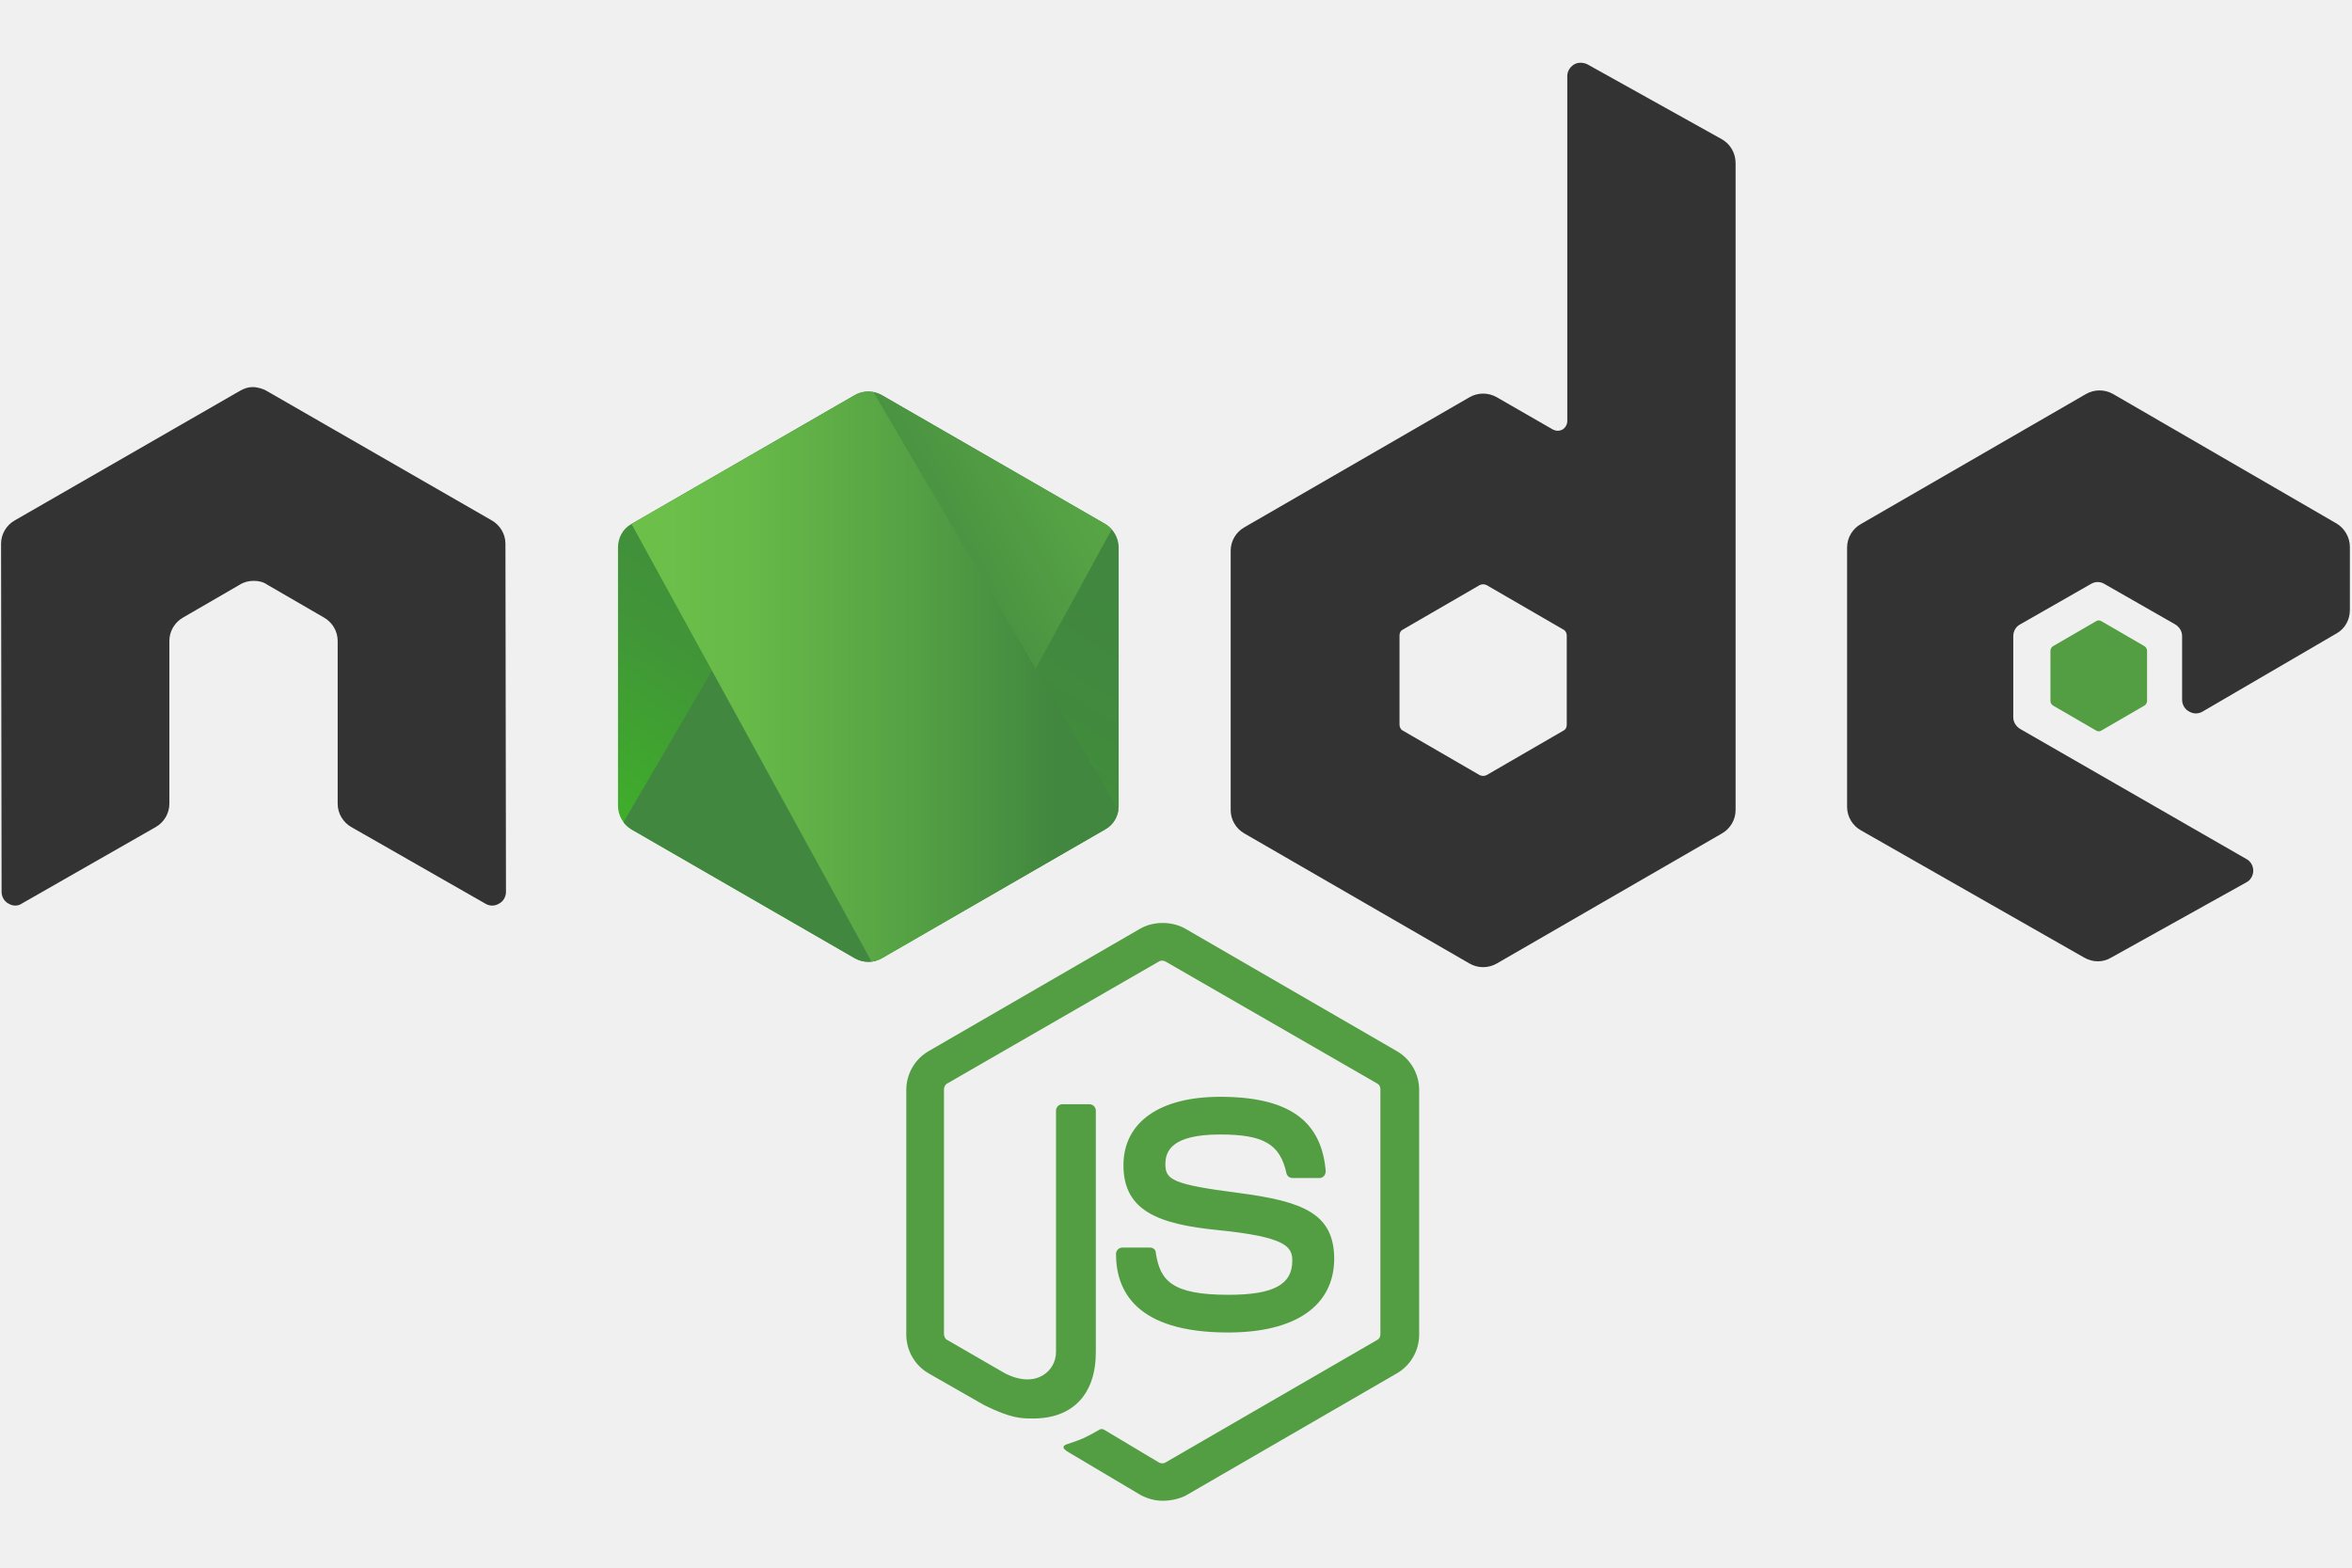
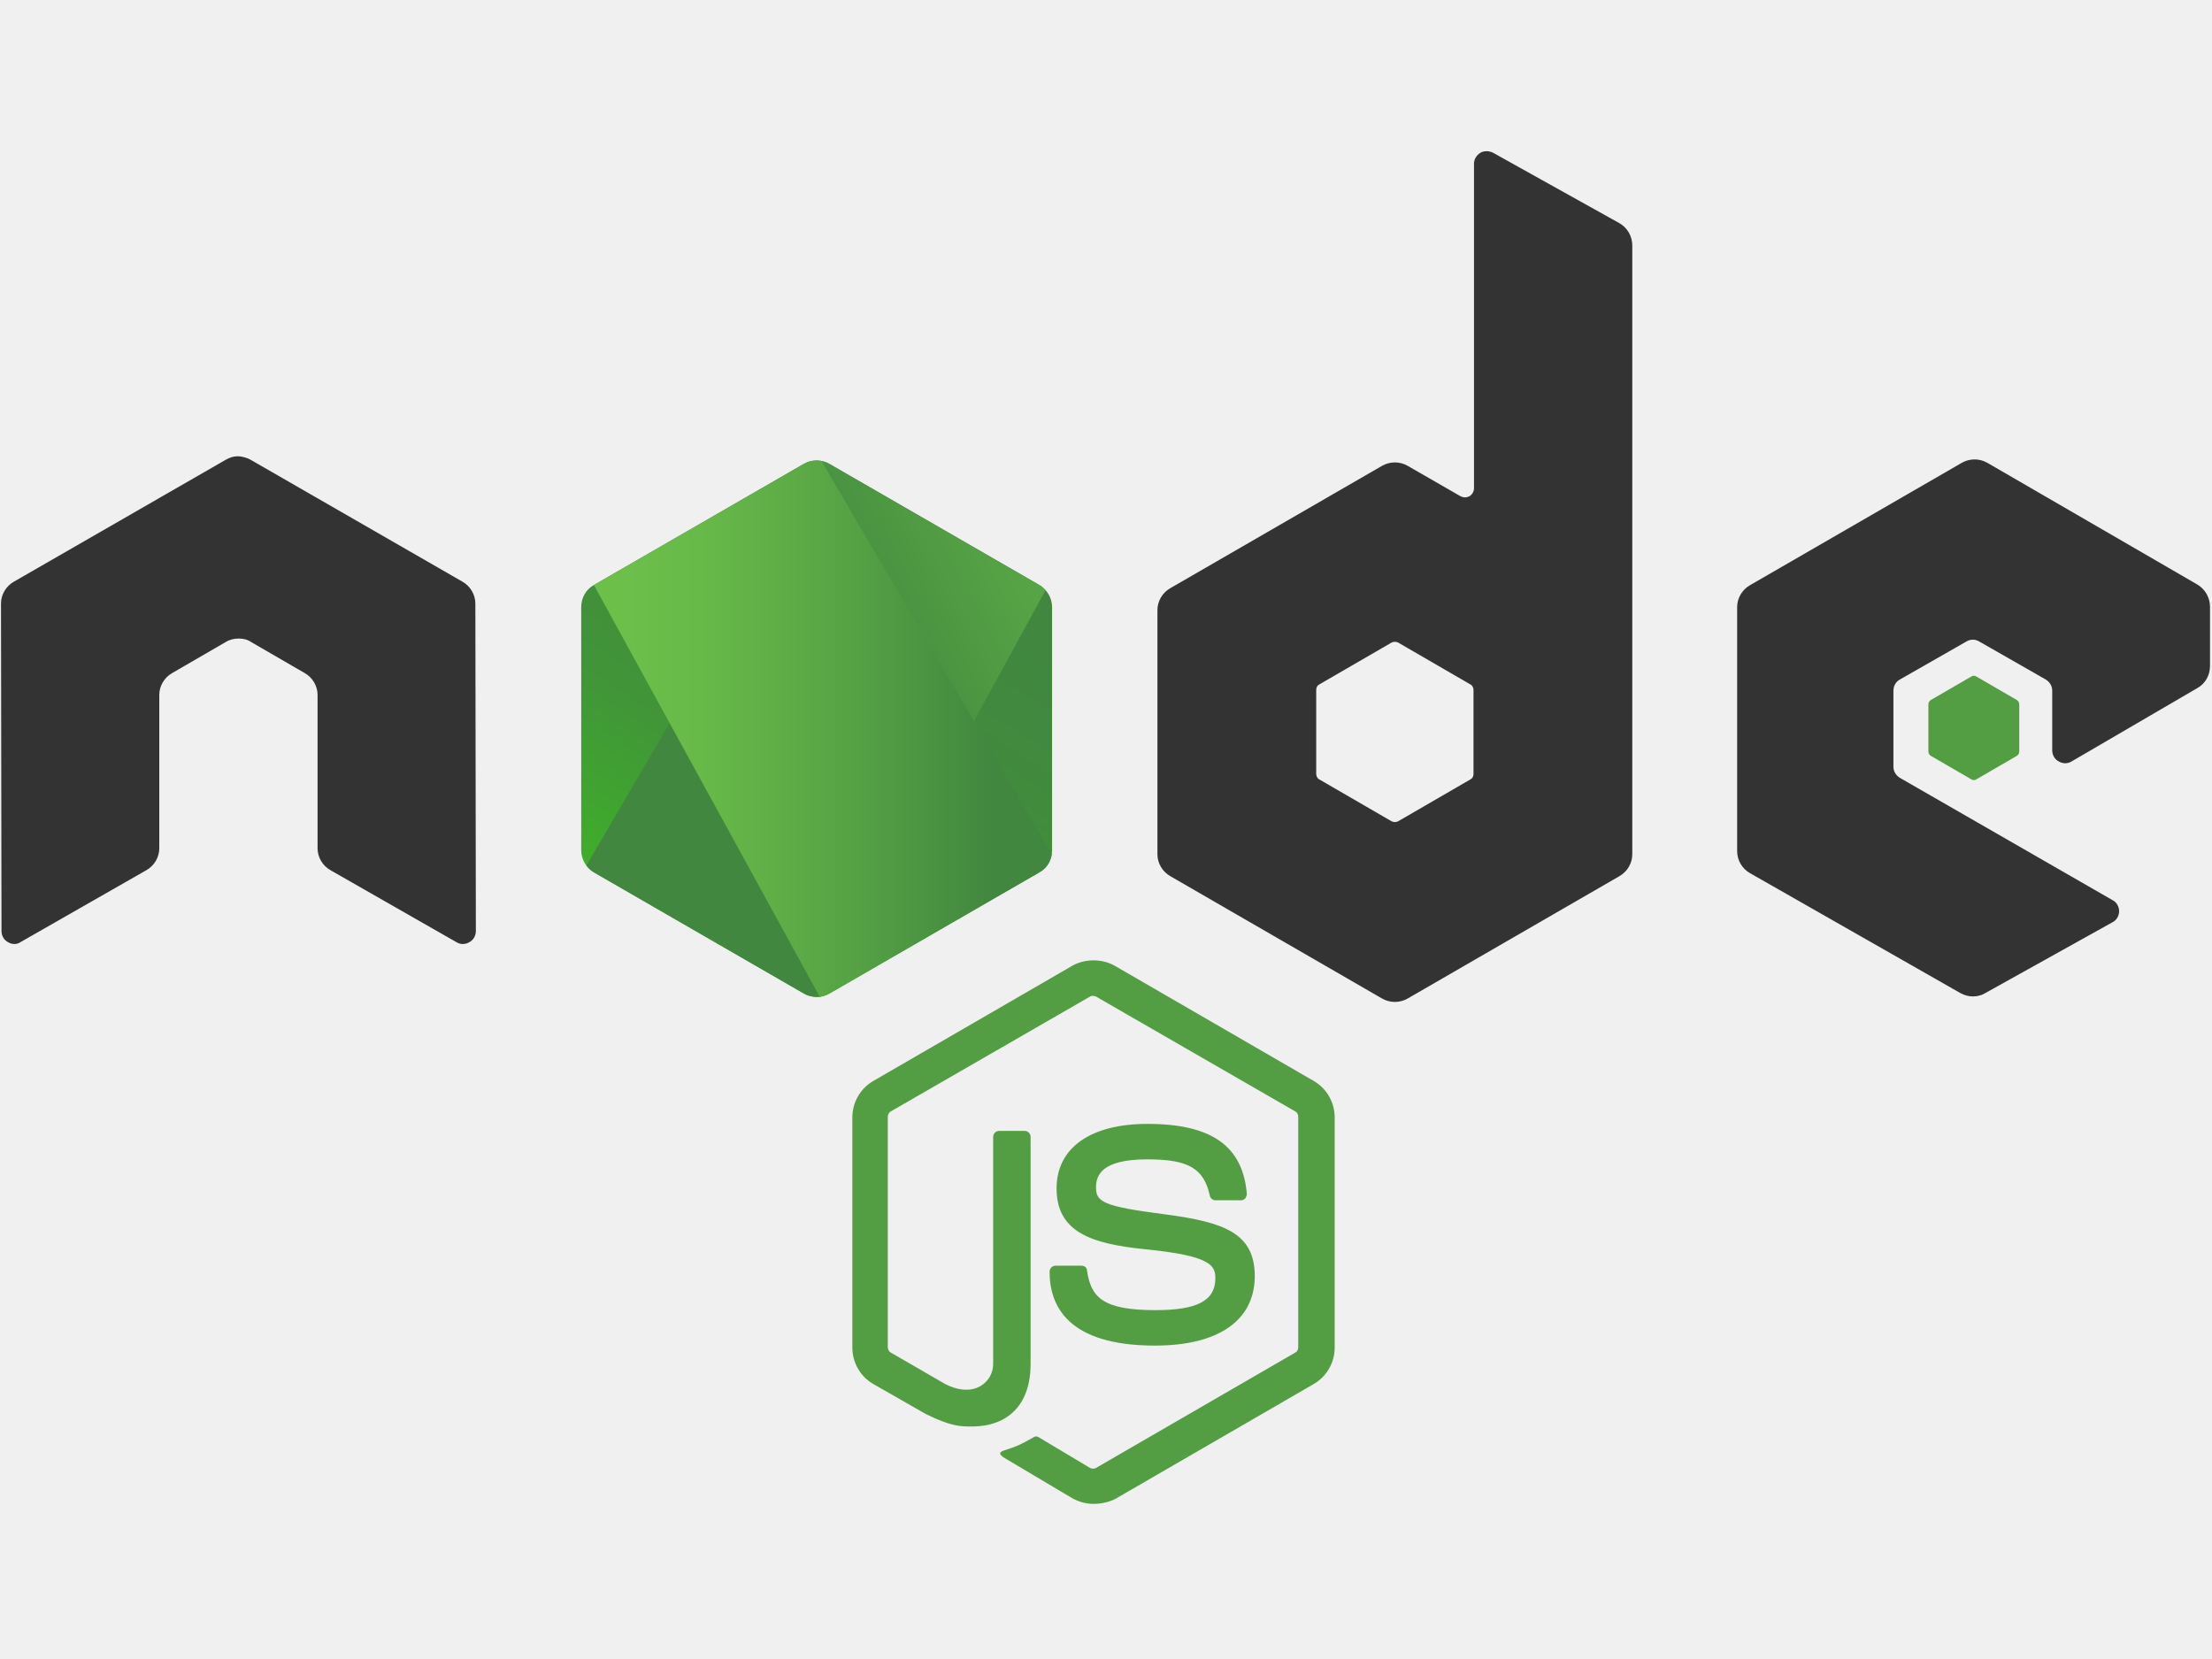
- <svg xmlns="http://www.w3.org/2000/svg" xmlns:xlink="http://www.w3.org/1999/xlink" width="300" height="200" viewBox="0 0 512 314" preserveAspectRatio="xMidYMid">
+ <svg xmlns="http://www.w3.org/2000/svg" xmlns:xlink="http://www.w3.org/1999/xlink" width="100" height="75" viewBox="0 0 512 314" preserveAspectRatio="xMidYMid">
  <defs>
    <linearGradient x1="68.188%" y1="17.487%" x2="27.823%" y2="89.755%" id="b">
      <stop stop-color="#41873F" offset="0%" />
      <stop stop-color="#418B3D" offset="32.88%" />
      <stop stop-color="#419637" offset="63.52%" />
      <stop stop-color="#3FA92D" offset="93.19%" />
      <stop stop-color="#3FAE2A" offset="100%" />
    </linearGradient>
    <path id="a" d="M57.903 1.85a5.957 5.957 0 0 0-5.894 0L3.352 29.933c-1.85 1.04-2.89 3.005-2.89 5.085v56.286c0 2.08 1.156 4.045 2.89 5.085l48.657 28.085a5.957 5.957 0 0 0 5.894 0l48.658-28.085c1.849-1.04 2.89-3.005 2.89-5.085V35.019c0-2.08-1.157-4.045-2.89-5.085L57.903 1.85z" />
    <linearGradient x1="43.277%" y1="55.169%" x2="159.245%" y2="-18.306%" id="d">
      <stop stop-color="#41873F" offset="13.76%" />
      <stop stop-color="#54A044" offset="40.32%" />
      <stop stop-color="#66B848" offset="71.36%" />
      <stop stop-color="#6CC04A" offset="90.81%" />
    </linearGradient>
    <linearGradient x1="-4413.77%" y1="13.43%" x2="5327.93%" y2="13.43%" id="e">
      <stop stop-color="#6CC04A" offset="9.192%" />
      <stop stop-color="#66B848" offset="28.64%" />
      <stop stop-color="#54A044" offset="59.68%" />
      <stop stop-color="#41873F" offset="86.24%" />
    </linearGradient>
    <linearGradient x1="-4.389%" y1="49.997%" x2="101.499%" y2="49.997%" id="f">
      <stop stop-color="#6CC04A" offset="9.192%" />
      <stop stop-color="#66B848" offset="28.64%" />
      <stop stop-color="#54A044" offset="59.68%" />
      <stop stop-color="#41873F" offset="86.24%" />
    </linearGradient>
    <linearGradient x1="-9713.77%" y1="36.21%" x2="27.93%" y2="36.21%" id="g">
      <stop stop-color="#6CC04A" offset="9.192%" />
      <stop stop-color="#66B848" offset="28.64%" />
      <stop stop-color="#54A044" offset="59.68%" />
      <stop stop-color="#41873F" offset="86.24%" />
    </linearGradient>
    <linearGradient x1="-103.861%" y1="50.275%" x2="100.797%" y2="50.275%" id="h">
      <stop stop-color="#6CC04A" offset="9.192%" />
      <stop stop-color="#66B848" offset="28.64%" />
      <stop stop-color="#54A044" offset="59.68%" />
      <stop stop-color="#41873F" offset="86.24%" />
    </linearGradient>
    <linearGradient x1="130.613%" y1="-211.069%" x2="4.393%" y2="201.605%" id="i">
      <stop stop-color="#41873F" offset="0%" />
      <stop stop-color="#418B3D" offset="32.88%" />
      <stop stop-color="#419637" offset="63.52%" />
      <stop stop-color="#3FA92D" offset="93.19%" />
      <stop stop-color="#3FAE2A" offset="100%" />
    </linearGradient>
  </defs>
  <g fill="none">
    <path d="M253.11 313.094c-1.733 0-3.351-.462-4.854-1.271l-15.371-9.13c-2.312-1.272-1.156-1.734-.462-1.965 3.12-1.04 3.698-1.272 6.934-3.12.347-.232.81-.116 1.156.115l11.789 7.05c.462.231 1.04.231 1.386 0l46.115-26.698c.462-.231.694-.694.694-1.271v-53.28c0-.579-.232-1.04-.694-1.272l-46.115-26.582c-.462-.232-1.04-.232-1.386 0l-46.115 26.582c-.462.231-.694.809-.694 1.271v53.28c0 .463.232 1.04.694 1.272l12.598 7.281c6.819 3.467 11.095-.578 11.095-4.623v-52.587c0-.693.578-1.387 1.387-1.387h5.894c.694 0 1.387.578 1.387 1.387v52.587c0 9.13-4.97 14.447-13.638 14.447-2.658 0-4.738 0-10.633-2.89l-12.135-6.934c-3.005-1.733-4.854-4.97-4.854-8.437v-53.28c0-3.467 1.849-6.704 4.854-8.437l46.114-26.698c2.89-1.618 6.82-1.618 9.709 0l46.114 26.698c3.005 1.733 4.855 4.97 4.855 8.437v53.28c0 3.467-1.85 6.704-4.855 8.437l-46.114 26.698c-1.503.694-3.236 1.04-4.854 1.04zm14.216-36.637c-20.225 0-24.386-9.246-24.386-17.105 0-.694.578-1.387 1.387-1.387h6.01c.693 0 1.271.462 1.271 1.156.925 6.125 3.583 9.13 15.834 9.13 9.708 0 13.87-2.196 13.87-7.397 0-3.005-1.157-5.2-16.297-6.703-12.598-1.272-20.457-4.045-20.457-14.1 0-9.362 7.86-14.91 21.035-14.91 14.793 0 22.075 5.086 23 16.18 0 .348-.116.694-.347 1.041-.232.231-.578.462-.925.462h-6.01c-.578 0-1.156-.462-1.271-1.04-1.387-6.356-4.97-8.437-14.447-8.437-10.633 0-11.905 3.699-11.905 6.472 0 3.352 1.503 4.392 15.834 6.241 14.216 1.85 20.92 4.508 20.92 14.447-.116 10.171-8.437 15.95-23.116 15.95z" fill="#539E43" />
    <path d="M110.028 104.712c0-2.08-1.156-4.046-3.005-5.086l-49.004-28.2c-.81-.463-1.734-.694-2.658-.81h-.463c-.924 0-1.849.347-2.658.81l-49.004 28.2c-1.85 1.04-3.005 3.005-3.005 5.086l.116 75.817c0 1.04.578 2.08 1.502 2.543.925.578 2.08.578 2.89 0l29.125-16.643c1.849-1.04 3.005-3.005 3.005-5.085v-35.482c0-2.08 1.155-4.045 3.005-5.085l12.366-7.166c.925-.578 1.965-.81 3.005-.81 1.04 0 2.08.232 2.89.81l12.366 7.166c1.85 1.04 3.005 3.004 3.005 5.085v35.482c0 2.08 1.156 4.045 3.005 5.085l29.125 16.643c.925.578 2.08.578 3.005 0 .925-.463 1.503-1.503 1.503-2.543l-.116-75.817zM345.571.347c-.924-.463-2.08-.463-2.89 0-.924.578-1.502 1.502-1.502 2.542v75.125c0 .693-.346 1.386-1.04 1.849-.693.346-1.387.346-2.08 0l-12.251-7.05a5.957 5.957 0 0 0-5.895 0l-49.004 28.316c-1.849 1.04-3.005 3.005-3.005 5.085v56.516c0 2.08 1.156 4.046 3.005 5.086l49.004 28.316a5.957 5.957 0 0 0 5.895 0l49.004-28.316c1.849-1.04 3.005-3.005 3.005-5.086V21.844c0-2.196-1.156-4.16-3.005-5.201L345.572.347zm-4.507 143.776c0 .578-.231 1.04-.694 1.271l-16.758 9.708a1.714 1.714 0 0 1-1.503 0l-16.758-9.708c-.463-.231-.694-.809-.694-1.271v-19.417c0-.578.231-1.04.694-1.271l16.758-9.709a1.714 1.714 0 0 1 1.503 0l16.758 9.709c.463.23.694.809.694 1.271v19.417zM508.648 124.244c1.85-1.04 2.89-3.005 2.89-5.086v-13.753c0-2.08-1.156-4.045-2.89-5.085l-48.657-28.2a5.957 5.957 0 0 0-5.894 0l-49.004 28.315c-1.85 1.04-3.005 3.005-3.005 5.086v56.516c0 2.08 1.155 4.045 3.005 5.085l48.657 27.738c1.85 1.04 4.045 1.04 5.779 0L489 178.45c.925-.463 1.503-1.503 1.503-2.543 0-1.04-.578-2.08-1.503-2.543l-49.235-28.316c-.924-.577-1.502-1.502-1.502-2.542v-17.683c0-1.04.578-2.08 1.502-2.543l15.372-8.784a2.821 2.821 0 0 1 3.005 0l15.371 8.784c.925.578 1.503 1.502 1.503 2.543v13.869c0 1.04.578 2.08 1.502 2.542.925.578 2.08.578 3.005 0l29.125-16.99z" fill="#333" />
    <path d="M456.293 121.586a1.05 1.05 0 0 1 1.155 0l9.362 5.432c.347.23.578.577.578 1.04v10.864c0 .462-.231.809-.578 1.04l-9.362 5.432a1.05 1.05 0 0 1-1.155 0l-9.362-5.432c-.347-.231-.578-.578-.578-1.04v-10.864c0-.463.231-.81.578-1.04l9.362-5.432z" fill="#539E43" />
    <g transform="translate(134.068 70.501)">
      <mask id="c" fill="#fff">
        <use xlink:href="#a" />
      </mask>
      <use fill="url(#b)" xlink:href="#a" />
      <g mask="url(#c)">
        <path d="M51.893 1.85L3.121 29.933C1.27 30.974 0 32.94 0 35.02v56.286c0 1.387.578 2.658 1.502 3.698L56.285 1.156c-1.387-.231-3.005-.116-4.392.693zM56.632 125.053c.462-.116.925-.347 1.387-.578l48.773-28.085c1.85-1.04 3.005-3.005 3.005-5.085V35.019c0-1.502-.694-3.005-1.734-4.045l-51.43 94.079z" />
        <path d="M106.676 29.934L57.788 1.85a8.025 8.025 0 0 0-1.503-.578L1.502 95.12a6.082 6.082 0 0 0 1.619 1.387l48.888 28.085c1.387.809 3.005 1.04 4.507.577l51.432-94.078c-.347-.462-.81-.81-1.272-1.156z" fill="url(#d)" />
      </g>
      <g mask="url(#c)">
        <path d="M109.797 91.305V35.019c0-2.08-1.271-4.045-3.12-5.085L57.786 1.85a5.106 5.106 0 0 0-1.848-.693l53.511 91.42c.231-.347.347-.809.347-1.271zM3.12 29.934C1.272 30.974 0 32.94 0 35.02v56.286c0 2.08 1.387 4.045 3.12 5.085l48.889 28.085c1.156.693 2.427.925 3.814.693L3.467 29.818l-.346.116z" />
        <path fill="url(#e)" fill-rule="evenodd" d="M50.391.809l-.693.347h.924l-.231-.347z" transform="translate(0 -9.246)" />
        <path d="M106.792 105.636c1.387-.809 2.427-2.196 2.89-3.698L56.053 10.402c-1.387-.231-2.89-.116-4.16.693L3.351 39.065l52.355 95.465a8.057 8.057 0 0 0 2.196-.693l48.889-28.2z" fill="url(#f)" fill-rule="evenodd" transform="translate(0 -9.246)" />
        <path fill="url(#g)" fill-rule="evenodd" d="M111.3 104.712l-.347-.578v.809l.346-.231z" transform="translate(0 -9.246)" />
        <path d="M106.792 105.636l-48.773 28.085a6.973 6.973 0 0 1-2.196.693l.925 1.734 54.089-31.32v-.694l-1.387-2.312c-.231 1.618-1.271 3.005-2.658 3.814z" fill="url(#h)" fill-rule="evenodd" transform="translate(0 -9.246)" />
        <path d="M106.792 105.636l-48.773 28.085a6.973 6.973 0 0 1-2.196.693l.925 1.734 54.089-31.32v-.694l-1.387-2.312c-.231 1.618-1.271 3.005-2.658 3.814z" fill="url(#i)" fill-rule="evenodd" transform="translate(0 -9.246)" />
      </g>
    </g>
  </g>
</svg>
